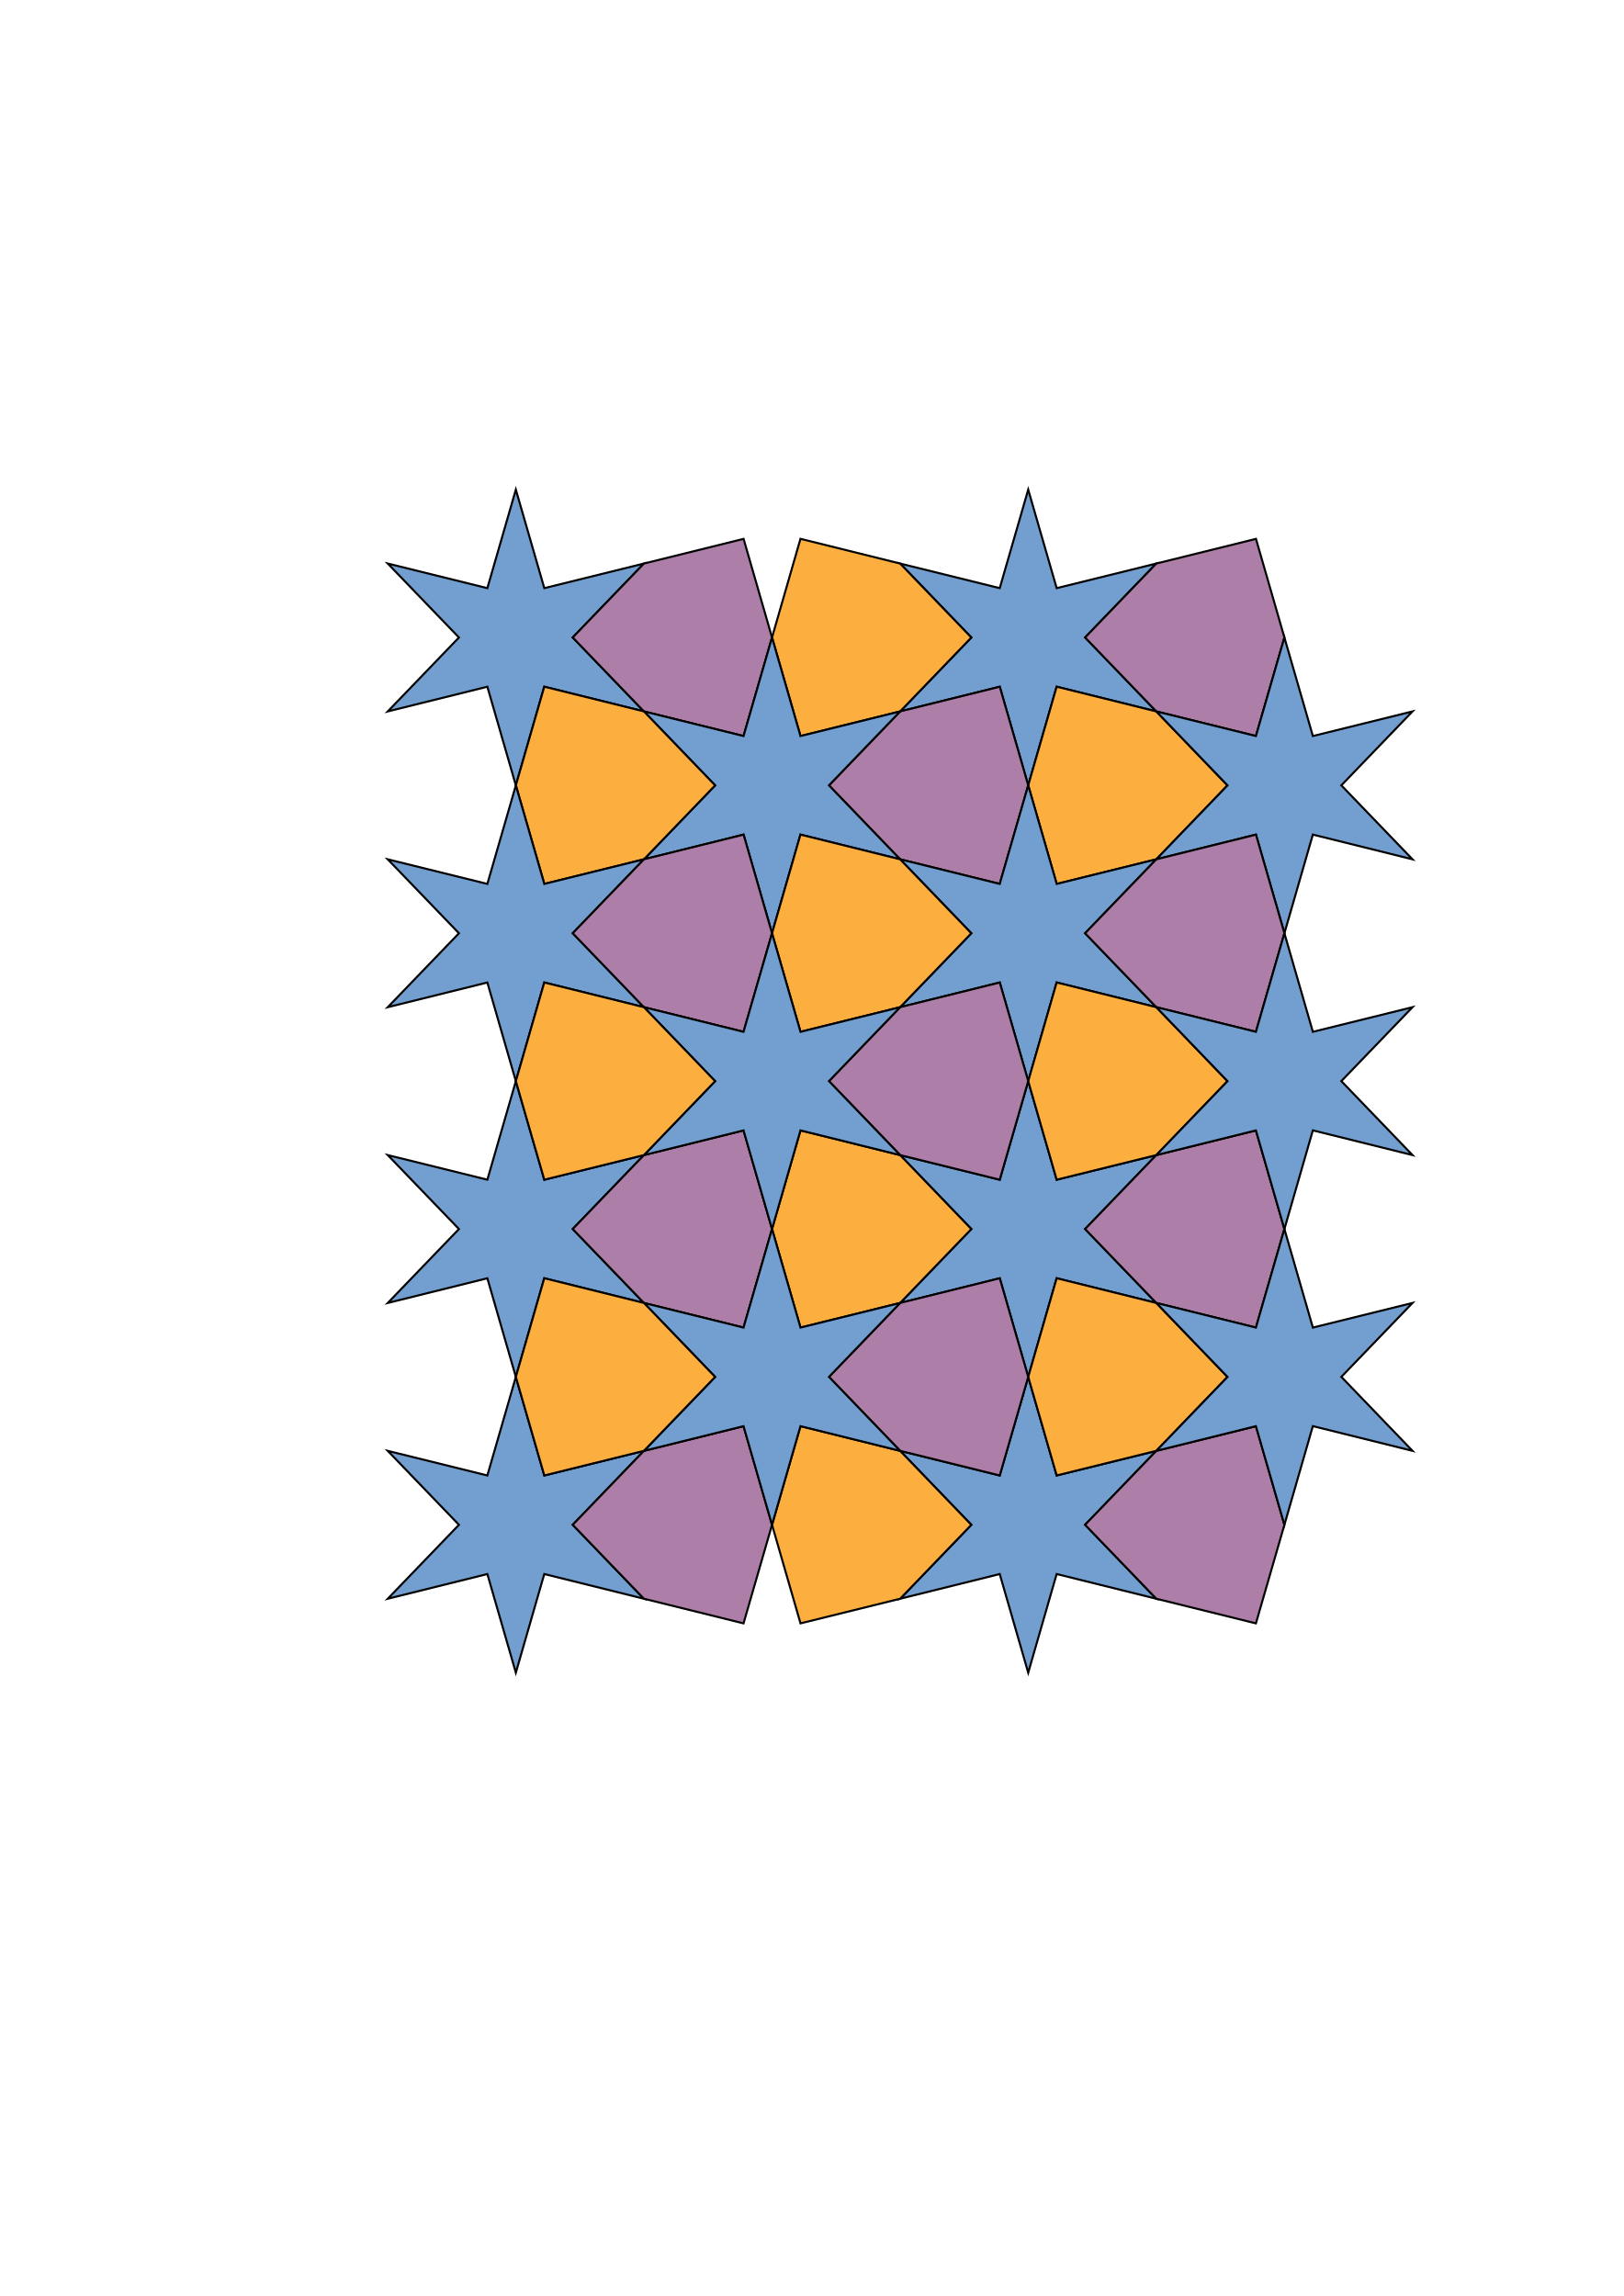
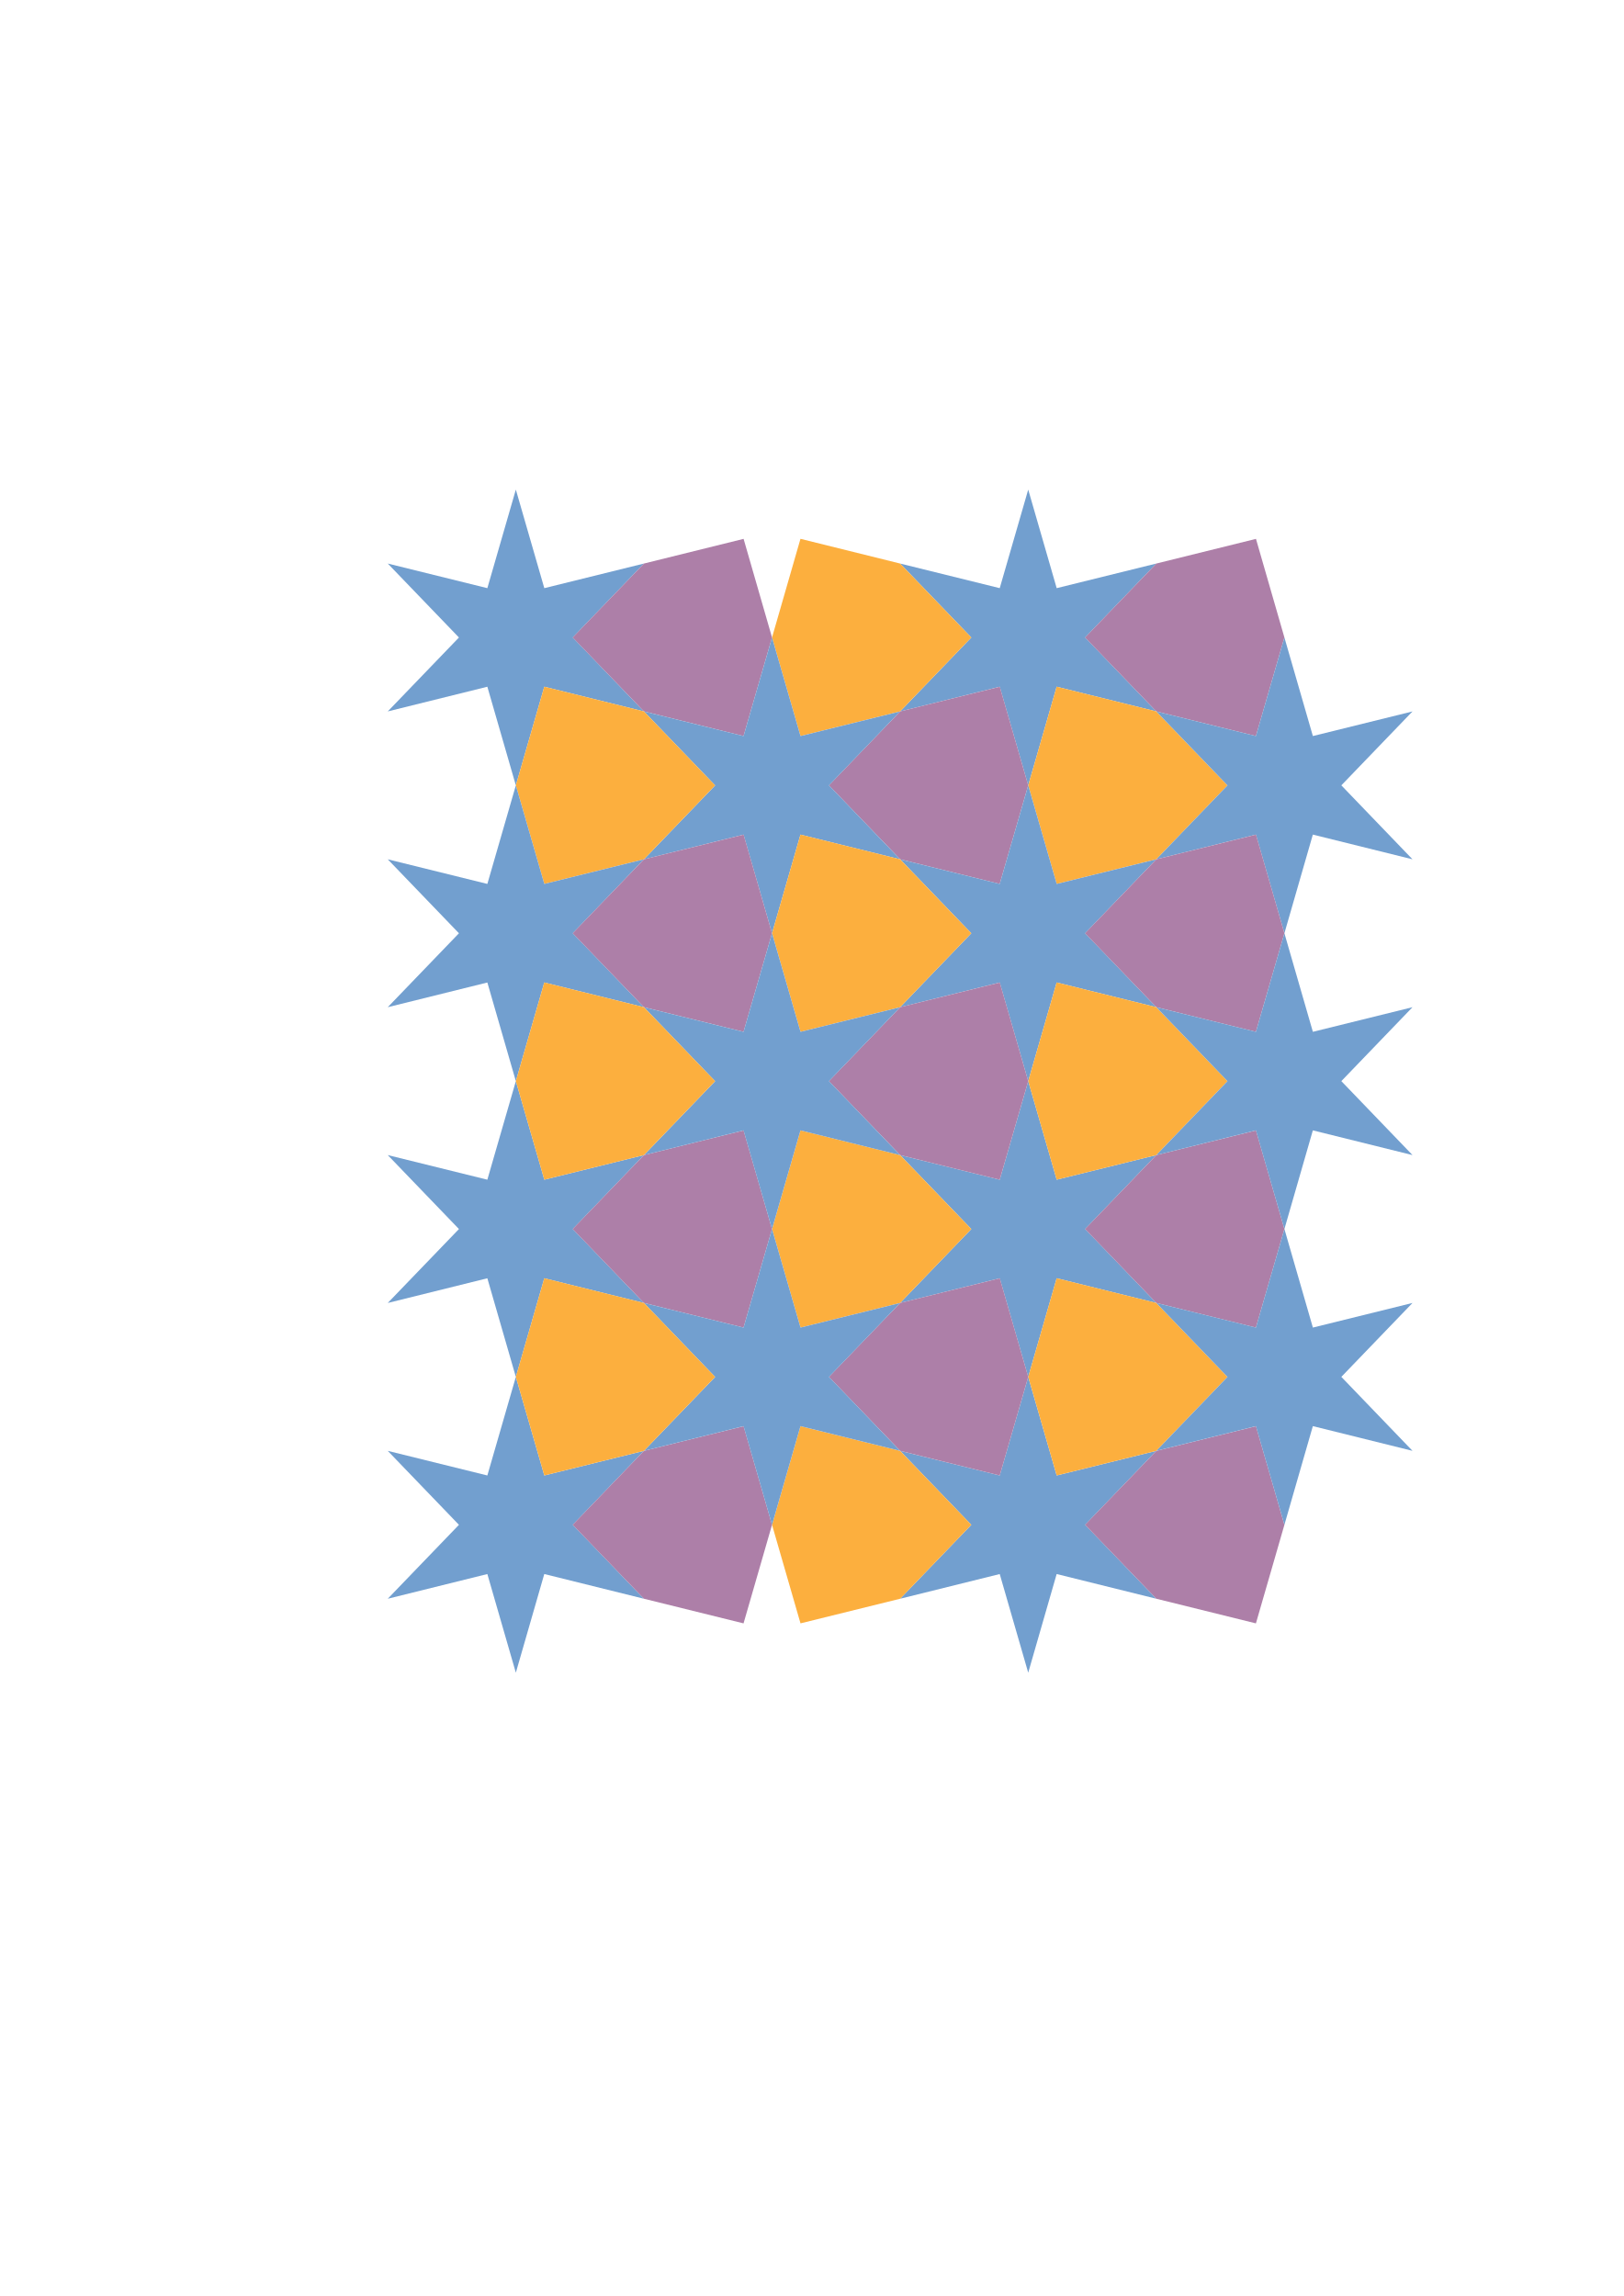
- <svg xmlns="http://www.w3.org/2000/svg" id="svg106751" version="1.1" viewBox="0 0 210 297" height="297mm" width="210mm">
+ <svg xmlns="http://www.w3.org/2000/svg" width="210mm" height="297mm" viewBox="0 0 210 297" version="1.1" id="svg106751">
  <defs id="defs106745" />
  <g id="layer1">
-     <g id="g106578" transform="translate(99.84971,63.32864)">
-       <path id="path106536" d="M 33.134,0.003 29.449,12.752 16.567,9.568 l 9.208,9.567 -9.208,9.563 12.882,-3.195 3.685,12.76 3.678,-12.762 12.889,3.197 -9.204,-9.568 9.204,-9.562 -12.885,3.184 z" style="fill:#729fcf;stroke:#000000;stroke-width:0.265px;stroke-linecap:butt;stroke-linejoin:miter;stroke-opacity:1" />
-       <path style="fill:#fcaf3e;stroke:#000000;stroke-width:0.265px;stroke-linecap:butt;stroke-linejoin:miter;stroke-opacity:1" d="M 1.0575419e-5,19.133 3.678,6.371 16.567,9.568 l 9.208,9.567 -9.208,9.563 -12.885,3.184 z" id="path106540" />
-       <path style="fill:#ad7fa8;stroke:#000000;stroke-width:0.265px;stroke-linecap:butt;stroke-linejoin:miter;stroke-opacity:1" d="M 49.701,28.697 40.488,19.132 49.701,9.568 62.59,6.377 66.268,19.133 62.583,31.884 Z" id="path106553" />
-       <path style="fill:#729fcf;stroke:#000000;stroke-width:0.265px;stroke-linecap:butt;stroke-linejoin:miter;stroke-opacity:1" d="m -33.134,0.003 -3.685,12.749 -12.882,-3.184 9.208,9.567 -9.208,9.563 12.882,-3.195 3.685,12.76 3.678,-12.762 12.889,3.197 -9.204,-9.568 9.204,-9.562 -12.885,3.184 z" id="path106563" />
-       <path id="path106565" d="M -16.567,28.697 -25.78,19.132 -16.567,9.568 -3.678,6.377 -2.5169558e-6,19.133 -3.685,31.884 Z" style="fill:#ad7fa8;stroke:#000000;stroke-width:0.265px;stroke-linecap:butt;stroke-linejoin:miter;stroke-opacity:1" />
+     <g style="stroke:none" transform="translate(99.84971,63.32864)" id="g106578">
+       <path style="fill:#729fcf;stroke:none;stroke-width:0.265px;stroke-linecap:butt;stroke-linejoin:miter;stroke-opacity:1" d="M 33.134,0.003 29.449,12.752 16.567,9.568 l 9.208,9.567 -9.208,9.563 12.882,-3.195 3.685,12.76 3.678,-12.762 12.889,3.197 -9.204,-9.568 9.204,-9.562 -12.885,3.184 z" id="path106536" />
+       <path id="path106540" d="M 1.0575419e-5,19.133 3.678,6.371 16.567,9.568 l 9.208,9.567 -9.208,9.563 -12.885,3.184 z" style="fill:#fcaf3e;stroke:none;stroke-width:0.265px;stroke-linecap:butt;stroke-linejoin:miter;stroke-opacity:1" />
+       <path id="path106553" d="M 49.701,28.697 40.488,19.132 49.701,9.568 62.59,6.377 66.268,19.133 62.583,31.884 Z" style="fill:#ad7fa8;stroke:none;stroke-width:0.265px;stroke-linecap:butt;stroke-linejoin:miter;stroke-opacity:1" />
+       <path id="path106563" d="m -33.134,0.003 -3.685,12.749 -12.882,-3.184 9.208,9.567 -9.208,9.563 12.882,-3.195 3.685,12.76 3.678,-12.762 12.889,3.197 -9.204,-9.568 9.204,-9.562 -12.885,3.184 z" style="fill:#729fcf;stroke:none;stroke-width:0.265px;stroke-linecap:butt;stroke-linejoin:miter;stroke-opacity:1" />
+       <path style="fill:#ad7fa8;stroke:none;stroke-width:0.265px;stroke-linecap:butt;stroke-linejoin:miter;stroke-opacity:1" d="M -16.567,28.697 -25.78,19.132 -16.567,9.568 -3.678,6.377 -2.5169558e-6,19.133 -3.685,31.884 Z" id="path106565" />
    </g>
-     <g transform="translate(99.84972,63.32864)" id="g106585">
-       <path id="path106542" d="m 33.134,38.262 3.678,-12.762 12.889,3.197 9.208,9.567 -9.208,9.563 -12.885,3.184 z" style="fill:#fcaf3e;stroke:#000000;stroke-width:0.265px;stroke-linecap:butt;stroke-linejoin:miter;stroke-opacity:1" />
-       <path id="path106551" d="m 16.567,47.827 -9.213,-9.566 9.213,-9.564 12.889,-3.191 3.678,12.756 -3.685,12.751 z" style="fill:#ad7fa8;stroke:#000000;stroke-width:0.265px;stroke-linecap:butt;stroke-linejoin:miter;stroke-opacity:1" />
-       <path style="fill:#729fcf;stroke:#000000;stroke-width:0.265px;stroke-linecap:butt;stroke-linejoin:miter;stroke-opacity:1" d="m -3.735e-4,19.135 -3.685,12.749 -12.882,-3.184 9.208,9.567 -9.208,9.563 12.882,-3.195 3.685,12.76 3.678,-12.762 12.889,3.197 -9.204,-9.568 9.204,-9.562 -12.885,3.184 z" id="path106567" />
-       <path id="path106569" d="m 66.268,19.133 -3.685,12.749 -12.882,-3.184 9.208,9.567 -9.208,9.563 12.882,-3.195 3.685,12.76 3.678,-12.762 12.889,3.197 -9.204,-9.568 9.204,-9.562 -12.885,3.184 z" style="fill:#729fcf;stroke:#000000;stroke-width:0.265px;stroke-linecap:butt;stroke-linejoin:miter;stroke-opacity:1" />
-       <path style="fill:#fcaf3e;stroke:#000000;stroke-width:0.265px;stroke-linecap:butt;stroke-linejoin:miter;stroke-opacity:1" d="m -33.134,38.262 3.678,-12.762 12.889,3.197 9.208,9.567 -9.208,9.563 -12.885,3.184 z" id="path106571" />
+     <g style="stroke:none" id="g106585" transform="translate(99.84972,63.32864)">
+       <path style="fill:#fcaf3e;stroke:none;stroke-width:0.265px;stroke-linecap:butt;stroke-linejoin:miter;stroke-opacity:1" d="m 33.134,38.262 3.678,-12.762 12.889,3.197 9.208,9.567 -9.208,9.563 -12.885,3.184 z" id="path106542" />
+       <path style="fill:#ad7fa8;stroke:none;stroke-width:0.265px;stroke-linecap:butt;stroke-linejoin:miter;stroke-opacity:1" d="m 16.567,47.827 -9.213,-9.566 9.213,-9.564 12.889,-3.191 3.678,12.756 -3.685,12.751 z" id="path106551" />
+       <path id="path106567" d="m -3.735e-4,19.135 -3.685,12.749 -12.882,-3.184 9.208,9.567 -9.208,9.563 12.882,-3.195 3.685,12.76 3.678,-12.762 12.889,3.197 -9.204,-9.568 9.204,-9.562 -12.885,3.184 z" style="fill:#729fcf;stroke:none;stroke-width:0.265px;stroke-linecap:butt;stroke-linejoin:miter;stroke-opacity:1" />
+       <path style="fill:#729fcf;stroke:none;stroke-width:0.265px;stroke-linecap:butt;stroke-linejoin:miter;stroke-opacity:1" d="m 66.268,19.133 -3.685,12.749 -12.882,-3.184 9.208,9.567 -9.208,9.563 12.882,-3.195 3.685,12.76 3.678,-12.762 12.889,3.197 -9.204,-9.568 9.204,-9.562 -12.885,3.184 z" id="path106569" />
+       <path id="path106571" d="m -33.134,38.262 3.678,-12.762 12.889,3.197 9.208,9.567 -9.208,9.563 -12.885,3.184 z" style="fill:#fcaf3e;stroke:none;stroke-width:0.265px;stroke-linecap:butt;stroke-linejoin:miter;stroke-opacity:1" />
    </g>
-     <g transform="translate(99.84972,101.5884)" id="g106645">
-       <path style="fill:#729fcf;stroke:#000000;stroke-width:0.265px;stroke-linecap:butt;stroke-linejoin:miter;stroke-opacity:1" d="M 33.134,0.003 29.449,12.752 16.567,9.568 l 9.208,9.567 -9.208,9.563 12.882,-3.195 3.685,12.76 3.678,-12.762 12.889,3.197 -9.204,-9.568 9.204,-9.562 -12.885,3.184 z" id="path106635" />
-       <path id="path106637" d="M 1.0575419e-5,19.133 3.678,6.371 16.567,9.568 l 9.208,9.567 -9.208,9.563 -12.885,3.184 z" style="fill:#fcaf3e;stroke:#000000;stroke-width:0.265px;stroke-linecap:butt;stroke-linejoin:miter;stroke-opacity:1" />
-       <path id="path106639" d="M 49.701,28.697 40.488,19.132 49.701,9.568 62.59,6.377 66.268,19.133 62.583,31.884 Z" style="fill:#ad7fa8;stroke:#000000;stroke-width:0.265px;stroke-linecap:butt;stroke-linejoin:miter;stroke-opacity:1" />
-       <path id="path106641" d="m -33.134,0.003 -3.685,12.749 -12.882,-3.184 9.208,9.567 -9.208,9.563 12.882,-3.195 3.685,12.76 3.678,-12.762 12.889,3.197 -9.204,-9.568 9.204,-9.562 -12.885,3.184 z" style="fill:#729fcf;stroke:#000000;stroke-width:0.265px;stroke-linecap:butt;stroke-linejoin:miter;stroke-opacity:1" />
-       <path style="fill:#ad7fa8;stroke:#000000;stroke-width:0.265px;stroke-linecap:butt;stroke-linejoin:miter;stroke-opacity:1" d="M -16.567,28.697 -25.78,19.132 -16.567,9.568 -3.678,6.377 -2.5169558e-6,19.133 -3.685,31.884 Z" id="path106643" />
+     <g style="stroke:none" id="g106645" transform="translate(99.84972,101.5884)">
+       <path id="path106635" d="M 33.134,0.003 29.449,12.752 16.567,9.568 l 9.208,9.567 -9.208,9.563 12.882,-3.195 3.685,12.76 3.678,-12.762 12.889,3.197 -9.204,-9.568 9.204,-9.562 -12.885,3.184 z" style="fill:#729fcf;stroke:none;stroke-width:0.265px;stroke-linecap:butt;stroke-linejoin:miter;stroke-opacity:1" />
+       <path style="fill:#fcaf3e;stroke:none;stroke-width:0.265px;stroke-linecap:butt;stroke-linejoin:miter;stroke-opacity:1" d="M 1.0575419e-5,19.133 3.678,6.371 16.567,9.568 l 9.208,9.567 -9.208,9.563 -12.885,3.184 z" id="path106637" />
+       <path style="fill:#ad7fa8;stroke:none;stroke-width:0.265px;stroke-linecap:butt;stroke-linejoin:miter;stroke-opacity:1" d="M 49.701,28.697 40.488,19.132 49.701,9.568 62.59,6.377 66.268,19.133 62.583,31.884 Z" id="path106639" />
+       <path style="fill:#729fcf;stroke:none;stroke-width:0.265px;stroke-linecap:butt;stroke-linejoin:miter;stroke-opacity:1" d="m -33.134,0.003 -3.685,12.749 -12.882,-3.184 9.208,9.567 -9.208,9.563 12.882,-3.195 3.685,12.76 3.678,-12.762 12.889,3.197 -9.204,-9.568 9.204,-9.562 -12.885,3.184 z" id="path106641" />
+       <path id="path106643" d="M -16.567,28.697 -25.78,19.132 -16.567,9.568 -3.678,6.377 -2.5169558e-6,19.133 -3.685,31.884 Z" style="fill:#ad7fa8;stroke:none;stroke-width:0.265px;stroke-linecap:butt;stroke-linejoin:miter;stroke-opacity:1" />
    </g>
-     <g id="g106657" transform="translate(99.84972,139.8483)">
-       <path id="path106647" d="M 33.134,0.003 29.449,12.752 16.567,9.568 l 9.208,9.567 -9.208,9.563 12.882,-3.195 3.685,12.76 3.678,-12.762 12.889,3.197 -9.204,-9.568 9.204,-9.562 -12.885,3.184 z" style="fill:#729fcf;stroke:#000000;stroke-width:0.265px;stroke-linecap:butt;stroke-linejoin:miter;stroke-opacity:1" />
-       <path style="fill:#fcaf3e;stroke:#000000;stroke-width:0.265px;stroke-linecap:butt;stroke-linejoin:miter;stroke-opacity:1" d="M 1.0575419e-5,19.133 3.678,6.371 16.567,9.568 l 9.208,9.567 -9.208,9.563 -12.885,3.184 z" id="path106649" />
-       <path style="fill:#ad7fa8;stroke:#000000;stroke-width:0.265px;stroke-linecap:butt;stroke-linejoin:miter;stroke-opacity:1" d="M 49.701,28.697 40.488,19.132 49.701,9.568 62.59,6.377 66.268,19.133 62.583,31.884 Z" id="path106651" />
-       <path style="fill:#729fcf;stroke:#000000;stroke-width:0.265px;stroke-linecap:butt;stroke-linejoin:miter;stroke-opacity:1" d="m -33.134,0.003 -3.685,12.749 -12.882,-3.184 9.208,9.567 -9.208,9.563 12.882,-3.195 3.685,12.76 3.678,-12.762 12.889,3.197 -9.204,-9.568 9.204,-9.562 -12.885,3.184 z" id="path106653" />
-       <path id="path106655" d="M -16.567,28.697 -25.78,19.132 -16.567,9.568 -3.678,6.377 -2.5169558e-6,19.133 -3.685,31.884 Z" style="fill:#ad7fa8;stroke:#000000;stroke-width:0.265px;stroke-linecap:butt;stroke-linejoin:miter;stroke-opacity:1" />
+     <path id="path106647" d="m 132.984,139.851 -3.685,12.749 -12.882,-3.184 9.208,9.567 -9.208,9.563 12.882,-3.195 3.685,12.76 3.678,-12.762 12.889,3.197 -9.204,-9.568 9.204,-9.562 -12.885,3.184 z" style="fill:#729fcf;stroke:none;stroke-width:0.265px;stroke-linecap:butt;stroke-linejoin:miter;stroke-opacity:1" />
+     <path style="fill:#fcaf3e;stroke:none;stroke-width:0.265px;stroke-linecap:butt;stroke-linejoin:miter;stroke-opacity:1" d="m 99.85,158.981 3.678,-12.762 12.889,3.197 9.208,9.567 -9.208,9.563 -12.885,3.184 z" id="path106649" />
+     <path style="fill:#ad7fa8;stroke:none;stroke-width:0.265px;stroke-linecap:butt;stroke-linejoin:miter;stroke-opacity:1" d="m 149.551,168.546 -9.213,-9.566 9.213,-9.564 12.889,-3.191 3.678,12.756 -3.685,12.751 z" id="path106651" />
+     <path style="fill:#729fcf;stroke:none;stroke-width:0.265px;stroke-linecap:butt;stroke-linejoin:miter;stroke-opacity:1" d="m 66.716,139.851 -3.685,12.749 -12.882,-3.184 9.208,9.567 -9.208,9.563 12.882,-3.195 3.685,12.76 3.678,-12.762 12.889,3.197 -9.204,-9.568 9.204,-9.562 -12.885,3.184 z" id="path106653" />
+     <path id="path106655" d="m 83.283,168.546 -9.213,-9.566 9.213,-9.564 12.889,-3.191 3.678,12.756 -3.685,12.751 z" style="fill:#ad7fa8;stroke:none;stroke-width:0.265px;stroke-linecap:butt;stroke-linejoin:miter;stroke-opacity:1" />
+     <g style="stroke:none" id="g106669" transform="translate(99.84971,178.1081)">
+       <path id="path106659" d="M 33.134,0.003 29.449,12.752 16.567,9.568 l 9.208,9.567 -9.208,9.563 12.882,-3.195 3.685,12.76 3.678,-12.762 12.889,3.197 -9.204,-9.568 9.204,-9.562 -12.885,3.184 z" style="fill:#729fcf;stroke:none;stroke-width:0.265px;stroke-linecap:butt;stroke-linejoin:miter;stroke-opacity:1" />
+       <path style="fill:#fcaf3e;stroke:none;stroke-width:0.265px;stroke-linecap:butt;stroke-linejoin:miter;stroke-opacity:1" d="M 1.0575419e-5,19.133 3.678,6.371 16.567,9.568 l 9.208,9.567 -9.208,9.563 -12.885,3.184 z" id="path106661" />
+       <path style="fill:#ad7fa8;stroke:none;stroke-width:0.265px;stroke-linecap:butt;stroke-linejoin:miter;stroke-opacity:1" d="M 49.701,28.697 40.488,19.132 49.701,9.568 62.59,6.377 66.268,19.133 62.583,31.884 Z" id="path106663" />
+       <path style="fill:#729fcf;stroke:none;stroke-width:0.265px;stroke-linecap:butt;stroke-linejoin:miter;stroke-opacity:1" d="m -33.134,0.003 -3.685,12.749 -12.882,-3.184 9.208,9.567 -9.208,9.563 12.882,-3.195 3.685,12.76 3.678,-12.762 12.889,3.197 -9.204,-9.568 9.204,-9.562 -12.885,3.184 z" id="path106665" />
+       <path id="path106667" d="M -16.567,28.697 -25.78,19.132 -16.567,9.568 -3.678,6.377 -2.5169558e-6,19.133 -3.685,31.884 Z" style="fill:#ad7fa8;stroke:none;stroke-width:0.265px;stroke-linecap:butt;stroke-linejoin:miter;stroke-opacity:1" />
    </g>
-     <g transform="translate(99.84971,178.1081)" id="g106669">
-       <path style="fill:#729fcf;stroke:#000000;stroke-width:0.265px;stroke-linecap:butt;stroke-linejoin:miter;stroke-opacity:1" d="M 33.134,0.003 29.449,12.752 16.567,9.568 l 9.208,9.567 -9.208,9.563 12.882,-3.195 3.685,12.76 3.678,-12.762 12.889,3.197 -9.204,-9.568 9.204,-9.562 -12.885,3.184 z" id="path106659" />
-       <path id="path106661" d="M 1.0575419e-5,19.133 3.678,6.371 16.567,9.568 l 9.208,9.567 -9.208,9.563 -12.885,3.184 z" style="fill:#fcaf3e;stroke:#000000;stroke-width:0.265px;stroke-linecap:butt;stroke-linejoin:miter;stroke-opacity:1" />
-       <path id="path106663" d="M 49.701,28.697 40.488,19.132 49.701,9.568 62.59,6.377 66.268,19.133 62.583,31.884 Z" style="fill:#ad7fa8;stroke:#000000;stroke-width:0.265px;stroke-linecap:butt;stroke-linejoin:miter;stroke-opacity:1" />
-       <path id="path106665" d="m -33.134,0.003 -3.685,12.749 -12.882,-3.184 9.208,9.567 -9.208,9.563 12.882,-3.195 3.685,12.76 3.678,-12.762 12.889,3.197 -9.204,-9.568 9.204,-9.562 -12.885,3.184 z" style="fill:#729fcf;stroke:#000000;stroke-width:0.265px;stroke-linecap:butt;stroke-linejoin:miter;stroke-opacity:1" />
-       <path style="fill:#ad7fa8;stroke:#000000;stroke-width:0.265px;stroke-linecap:butt;stroke-linejoin:miter;stroke-opacity:1" d="M -16.567,28.697 -25.78,19.132 -16.567,9.568 -3.678,6.377 -2.5169558e-6,19.133 -3.685,31.884 Z" id="path106667" />
+     <g style="stroke:none" transform="translate(99.84972,101.5884)" id="g106681">
+       <path id="path106671" d="m 33.134,38.262 3.678,-12.762 12.889,3.197 9.208,9.567 -9.208,9.563 -12.885,3.184 z" style="fill:#fcaf3e;stroke:none;stroke-width:0.265px;stroke-linecap:butt;stroke-linejoin:miter;stroke-opacity:1" />
+       <path id="path106673" d="m 16.567,47.827 -9.213,-9.566 9.213,-9.564 12.889,-3.191 3.678,12.756 -3.685,12.751 z" style="fill:#ad7fa8;stroke:none;stroke-width:0.265px;stroke-linecap:butt;stroke-linejoin:miter;stroke-opacity:1" />
+       <path style="fill:#729fcf;stroke:none;stroke-width:0.265px;stroke-linecap:butt;stroke-linejoin:miter;stroke-opacity:1" d="m -3.735e-4,19.135 -3.685,12.749 -12.882,-3.184 9.208,9.567 -9.208,9.563 12.882,-3.195 3.685,12.76 3.678,-12.762 12.889,3.197 -9.204,-9.568 9.204,-9.562 -12.885,3.184 z" id="path106675" />
+       <path id="path106677" d="m 66.268,19.133 -3.685,12.749 -12.882,-3.184 9.208,9.567 -9.208,9.563 12.882,-3.195 3.685,12.76 3.678,-12.762 12.889,3.197 -9.204,-9.568 9.204,-9.562 -12.885,3.184 z" style="fill:#729fcf;stroke:none;stroke-width:0.265px;stroke-linecap:butt;stroke-linejoin:miter;stroke-opacity:1" />
+       <path style="fill:#fcaf3e;stroke:none;stroke-width:0.265px;stroke-linecap:butt;stroke-linejoin:miter;stroke-opacity:1" d="m -33.134,38.262 3.678,-12.762 12.889,3.197 9.208,9.567 -9.208,9.563 -12.885,3.184 z" id="path106679" />
    </g>
-     <g id="g106681" transform="translate(99.84972,101.5884)">
-       <path style="fill:#fcaf3e;stroke:#000000;stroke-width:0.265px;stroke-linecap:butt;stroke-linejoin:miter;stroke-opacity:1" d="m 33.134,38.262 3.678,-12.762 12.889,3.197 9.208,9.567 -9.208,9.563 -12.885,3.184 z" id="path106671" />
-       <path style="fill:#ad7fa8;stroke:#000000;stroke-width:0.265px;stroke-linecap:butt;stroke-linejoin:miter;stroke-opacity:1" d="m 16.567,47.827 -9.213,-9.566 9.213,-9.564 12.889,-3.191 3.678,12.756 -3.685,12.751 z" id="path106673" />
-       <path id="path106675" d="m -3.735e-4,19.135 -3.685,12.749 -12.882,-3.184 9.208,9.567 -9.208,9.563 12.882,-3.195 3.685,12.76 3.678,-12.762 12.889,3.197 -9.204,-9.568 9.204,-9.562 -12.885,3.184 z" style="fill:#729fcf;stroke:#000000;stroke-width:0.265px;stroke-linecap:butt;stroke-linejoin:miter;stroke-opacity:1" />
-       <path style="fill:#729fcf;stroke:#000000;stroke-width:0.265px;stroke-linecap:butt;stroke-linejoin:miter;stroke-opacity:1" d="m 66.268,19.133 -3.685,12.749 -12.882,-3.184 9.208,9.567 -9.208,9.563 12.882,-3.195 3.685,12.76 3.678,-12.762 12.889,3.197 -9.204,-9.568 9.204,-9.562 -12.885,3.184 z" id="path106677" />
-       <path id="path106679" d="m -33.134,38.262 3.678,-12.762 12.889,3.197 9.208,9.567 -9.208,9.563 -12.885,3.184 z" style="fill:#fcaf3e;stroke:#000000;stroke-width:0.265px;stroke-linecap:butt;stroke-linejoin:miter;stroke-opacity:1" />
-     </g>
-     <g transform="translate(99.85007,139.846)" id="g106693">
-       <path id="path106683" d="m 33.134,38.262 3.678,-12.762 12.889,3.197 9.208,9.567 -9.208,9.563 -12.885,3.184 z" style="fill:#fcaf3e;stroke:#000000;stroke-width:0.265px;stroke-linecap:butt;stroke-linejoin:miter;stroke-opacity:1" />
-       <path id="path106685" d="m 16.567,47.827 -9.213,-9.566 9.213,-9.564 12.889,-3.191 3.678,12.756 -3.685,12.751 z" style="fill:#ad7fa8;stroke:#000000;stroke-width:0.265px;stroke-linecap:butt;stroke-linejoin:miter;stroke-opacity:1" />
-       <path style="fill:#729fcf;stroke:#000000;stroke-width:0.265px;stroke-linecap:butt;stroke-linejoin:miter;stroke-opacity:1" d="m -3.735e-4,19.135 -3.685,12.749 -12.882,-3.184 9.208,9.567 -9.208,9.563 12.882,-3.195 3.685,12.76 3.678,-12.762 12.889,3.197 -9.204,-9.568 9.204,-9.562 -12.885,3.184 z" id="path106687" />
-       <path id="path106689" d="m 66.268,19.133 -3.685,12.749 -12.882,-3.184 9.208,9.567 -9.208,9.563 12.882,-3.195 3.685,12.76 3.678,-12.762 12.889,3.197 -9.204,-9.568 9.204,-9.562 -12.885,3.184 z" style="fill:#729fcf;stroke:#000000;stroke-width:0.265px;stroke-linecap:butt;stroke-linejoin:miter;stroke-opacity:1" />
-       <path style="fill:#fcaf3e;stroke:#000000;stroke-width:0.265px;stroke-linecap:butt;stroke-linejoin:miter;stroke-opacity:1" d="m -33.134,38.262 3.678,-12.762 12.889,3.197 9.208,9.567 -9.208,9.563 -12.885,3.184 z" id="path106691" />
+     <g style="stroke:none" id="g106693" transform="translate(99.85007,139.846)">
+       <path style="fill:#fcaf3e;stroke:none;stroke-width:0.265px;stroke-linecap:butt;stroke-linejoin:miter;stroke-opacity:1" d="m 33.134,38.262 3.678,-12.762 12.889,3.197 9.208,9.567 -9.208,9.563 -12.885,3.184 z" id="path106683" />
+       <path style="fill:#ad7fa8;stroke:none;stroke-width:0.265px;stroke-linecap:butt;stroke-linejoin:miter;stroke-opacity:1" d="m 16.567,47.827 -9.213,-9.566 9.213,-9.564 12.889,-3.191 3.678,12.756 -3.685,12.751 z" id="path106685" />
+       <path id="path106687" d="m -3.735e-4,19.135 -3.685,12.749 -12.882,-3.184 9.208,9.567 -9.208,9.563 12.882,-3.195 3.685,12.76 3.678,-12.762 12.889,3.197 -9.204,-9.568 9.204,-9.562 -12.885,3.184 z" style="fill:#729fcf;stroke:none;stroke-width:0.265px;stroke-linecap:butt;stroke-linejoin:miter;stroke-opacity:1" />
+       <path style="fill:#729fcf;stroke:none;stroke-width:0.265px;stroke-linecap:butt;stroke-linejoin:miter;stroke-opacity:1" d="m 66.268,19.133 -3.685,12.749 -12.882,-3.184 9.208,9.567 -9.208,9.563 12.882,-3.195 3.685,12.76 3.678,-12.762 12.889,3.197 -9.204,-9.568 9.204,-9.562 -12.885,3.184 z" id="path106689" />
+       <path id="path106691" d="m -33.134,38.262 3.678,-12.762 12.889,3.197 9.208,9.567 -9.208,9.563 -12.885,3.184 z" style="fill:#fcaf3e;stroke:none;stroke-width:0.265px;stroke-linecap:butt;stroke-linejoin:miter;stroke-opacity:1" />
    </g>
  </g>
</svg>
